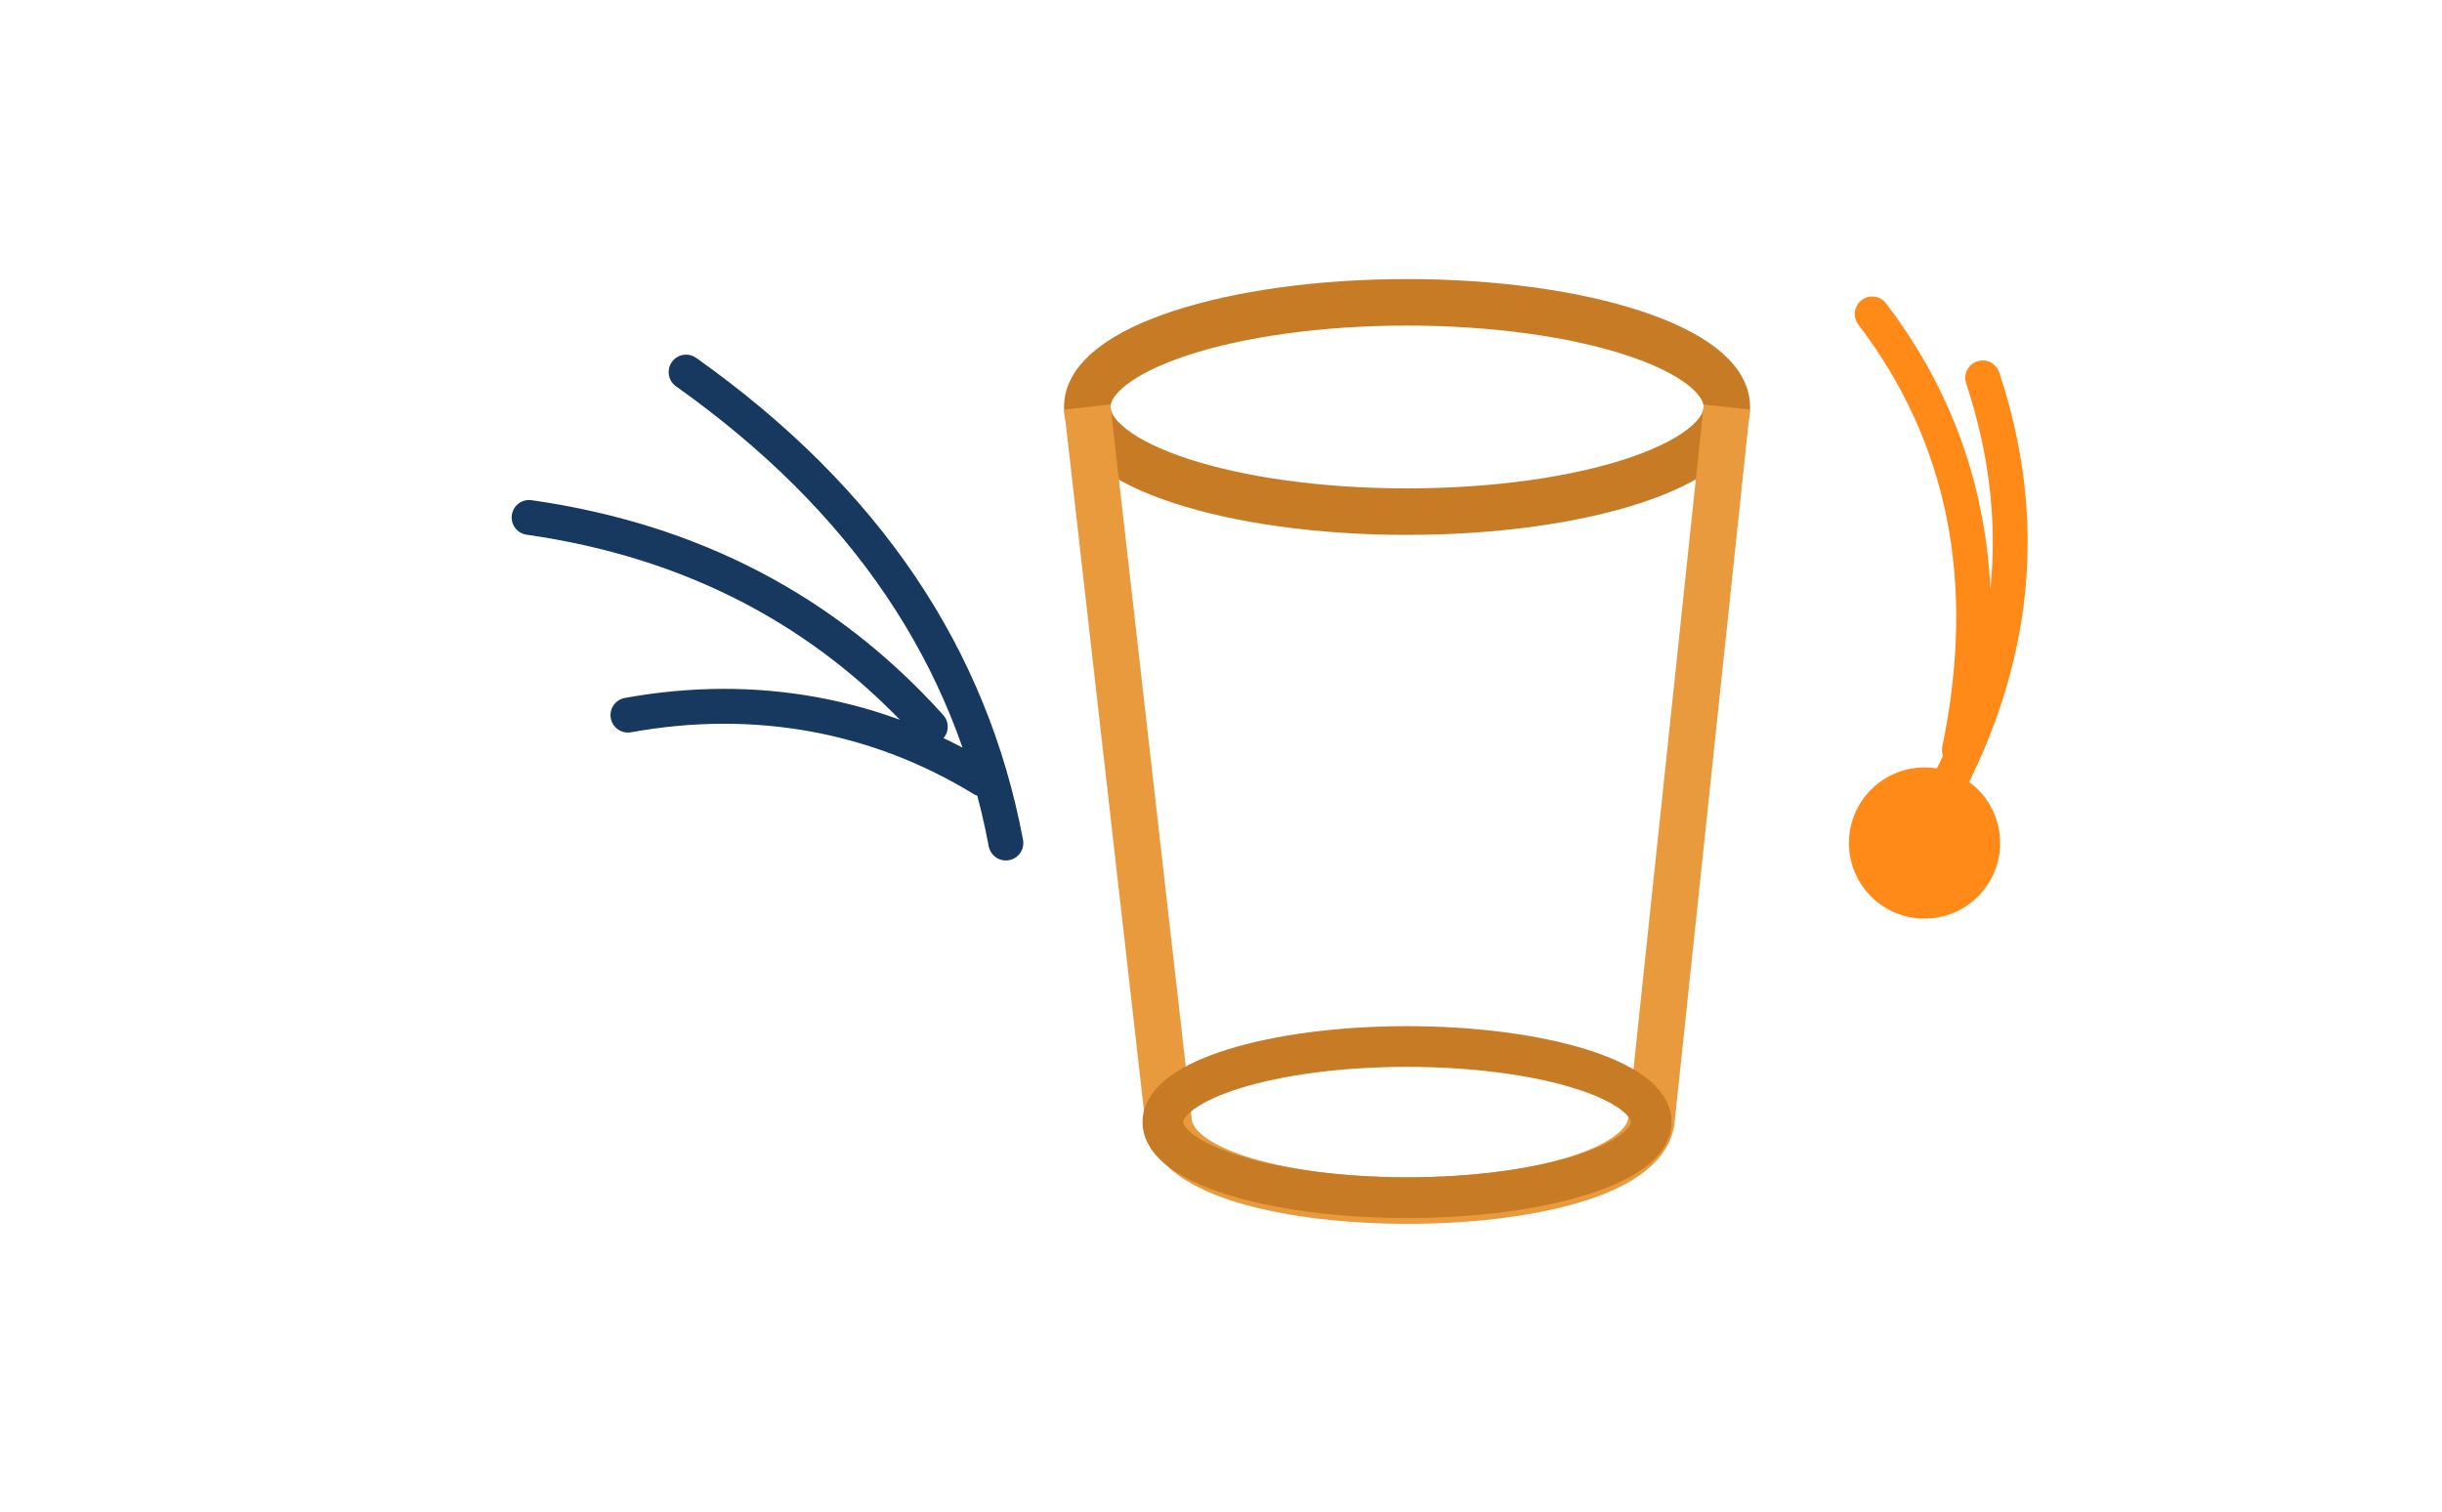
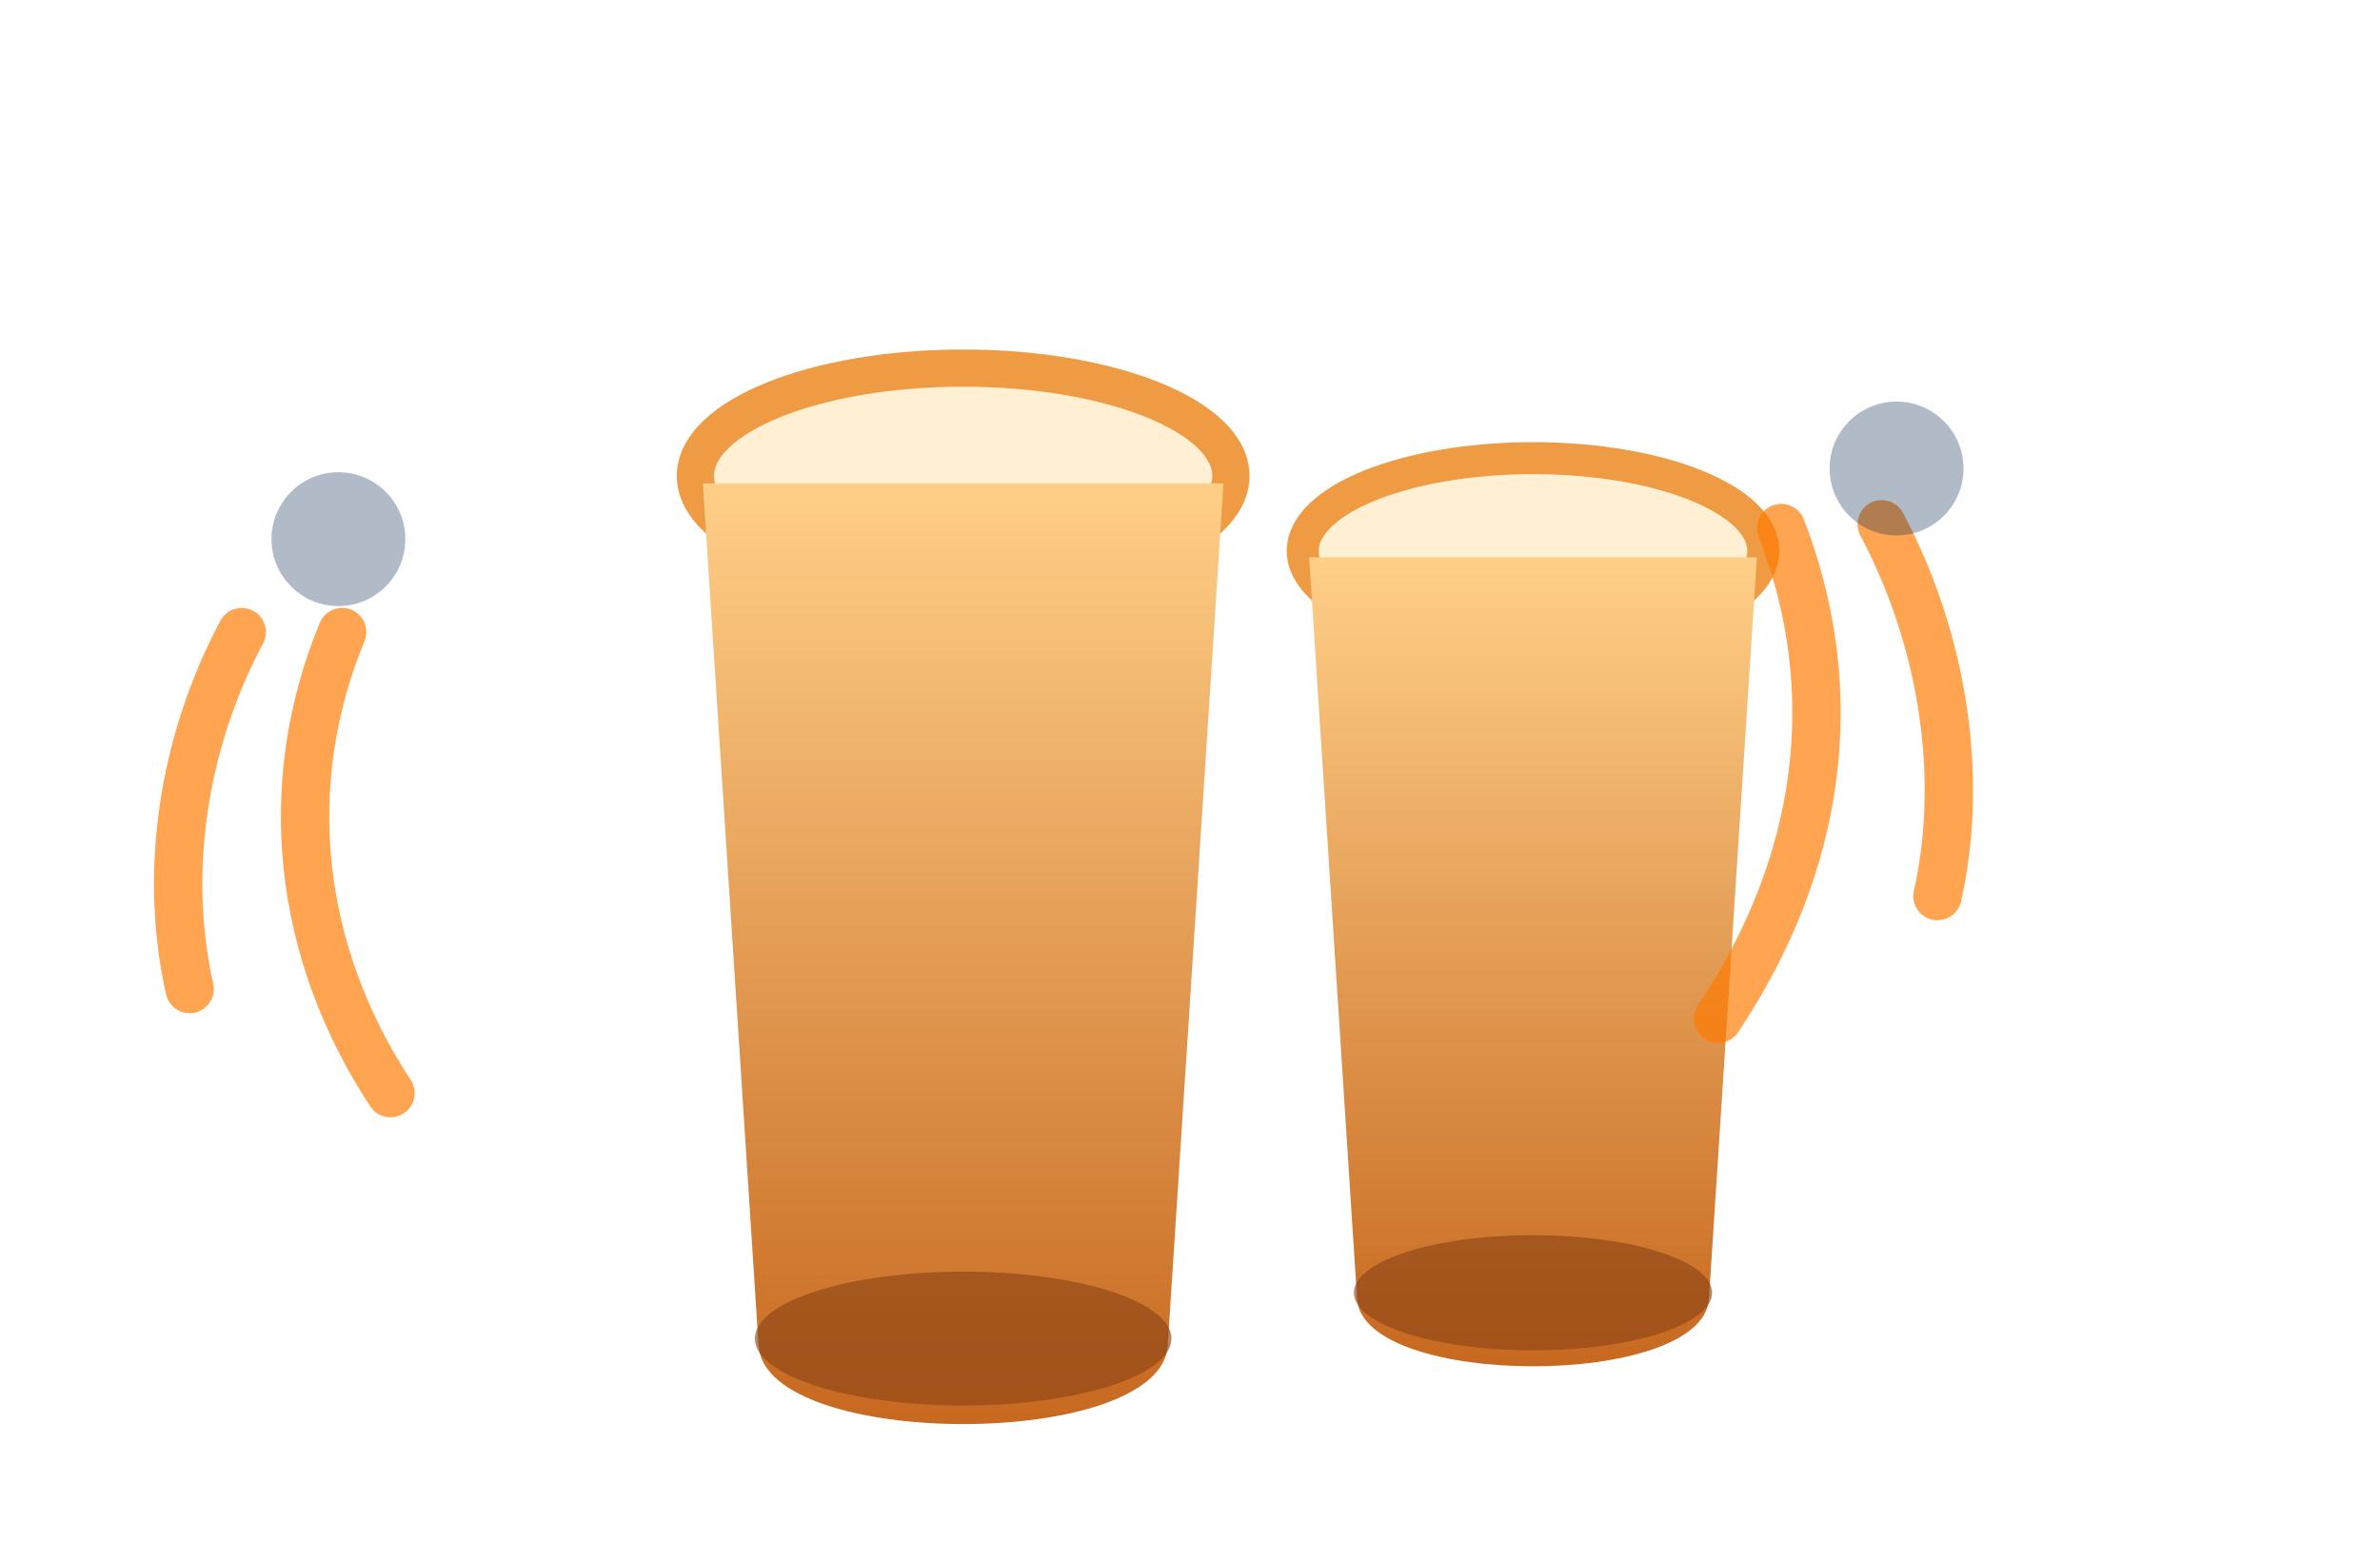
- <svg xmlns="http://www.w3.org/2000/svg" viewBox="0 0 420 260" fill="none">
-   <ellipse cx="242" cy="70" rx="55" ry="18" stroke="#C77B24" stroke-width="8" />
-   <path d="M187 70l14 123c2 18 80 18 83 0l13-123" stroke="#E89A3C" stroke-width="8" stroke-linejoin="round" />
-   <ellipse cx="242" cy="193" rx="42" ry="13" stroke="#C77B24" stroke-width="7" />
-   <path d="M118 64c31 22 49 49 55 81M91 89c28 4 51 16 69 36M108 123c22-4 43 0 61 11" stroke="#17385F" stroke-width="6" stroke-linecap="round" />
-   <path d="M322 54c16 21 21 46 15 75M341 65c8 24 6 48-7 72" stroke="#FF8A18" stroke-width="6" stroke-linecap="round" />
-   <circle cx="331" cy="145" r="13" fill="#FF8A18" />
+ <svg xmlns="http://www.w3.org/2000/svg" viewBox="0 0 640 420">
+   <defs>
+     <linearGradient id="wood" x1="0" y1="0" x2="0" y2="1">
+       <stop stop-color="#ffcf88" />
+       <stop offset="1" stop-color="#c7681f" />
+     </linearGradient>
+   </defs>
+   <g transform="translate(175 72)">
+     <ellipse cx="84" cy="56" rx="72" ry="29" fill="#fff0d3" stroke="#ef9b44" stroke-width="10" />
+     <path d="M14 58h140l-15 232c-2 28-108 28-110 0z" fill="url(#wood)" />
+     <ellipse cx="84" cy="288" rx="56" ry="18" fill="#8d4516" opacity=".65" />
+     <g transform="translate(165 28) scale(.86)">
+       <ellipse cx="84" cy="56" rx="72" ry="29" fill="#fff0d3" stroke="#ef9b44" stroke-width="10" />
+       <path d="M14 58h140l-15 232c-2 28-108 28-110 0z" fill="url(#wood)" />
+       <ellipse cx="84" cy="288" rx="56" ry="18" fill="#8d4516" opacity=".65" />
+     </g>
+   </g>
+   <path d="M105 294c-25-38-30-83-13-124m-41 96c-7-31-2-66 14-96m397 104c28-42 34-88 17-132m42 99c7-31 2-68-15-100" fill="none" stroke="#ff7a00" stroke-width="13" stroke-linecap="round" opacity=".68" />
+   <circle cx="91" cy="145" r="18" fill="#0a2a50" opacity=".32" />
+   <circle cx="510" cy="126" r="18" fill="#0a2a50" opacity=".32" />
</svg>
